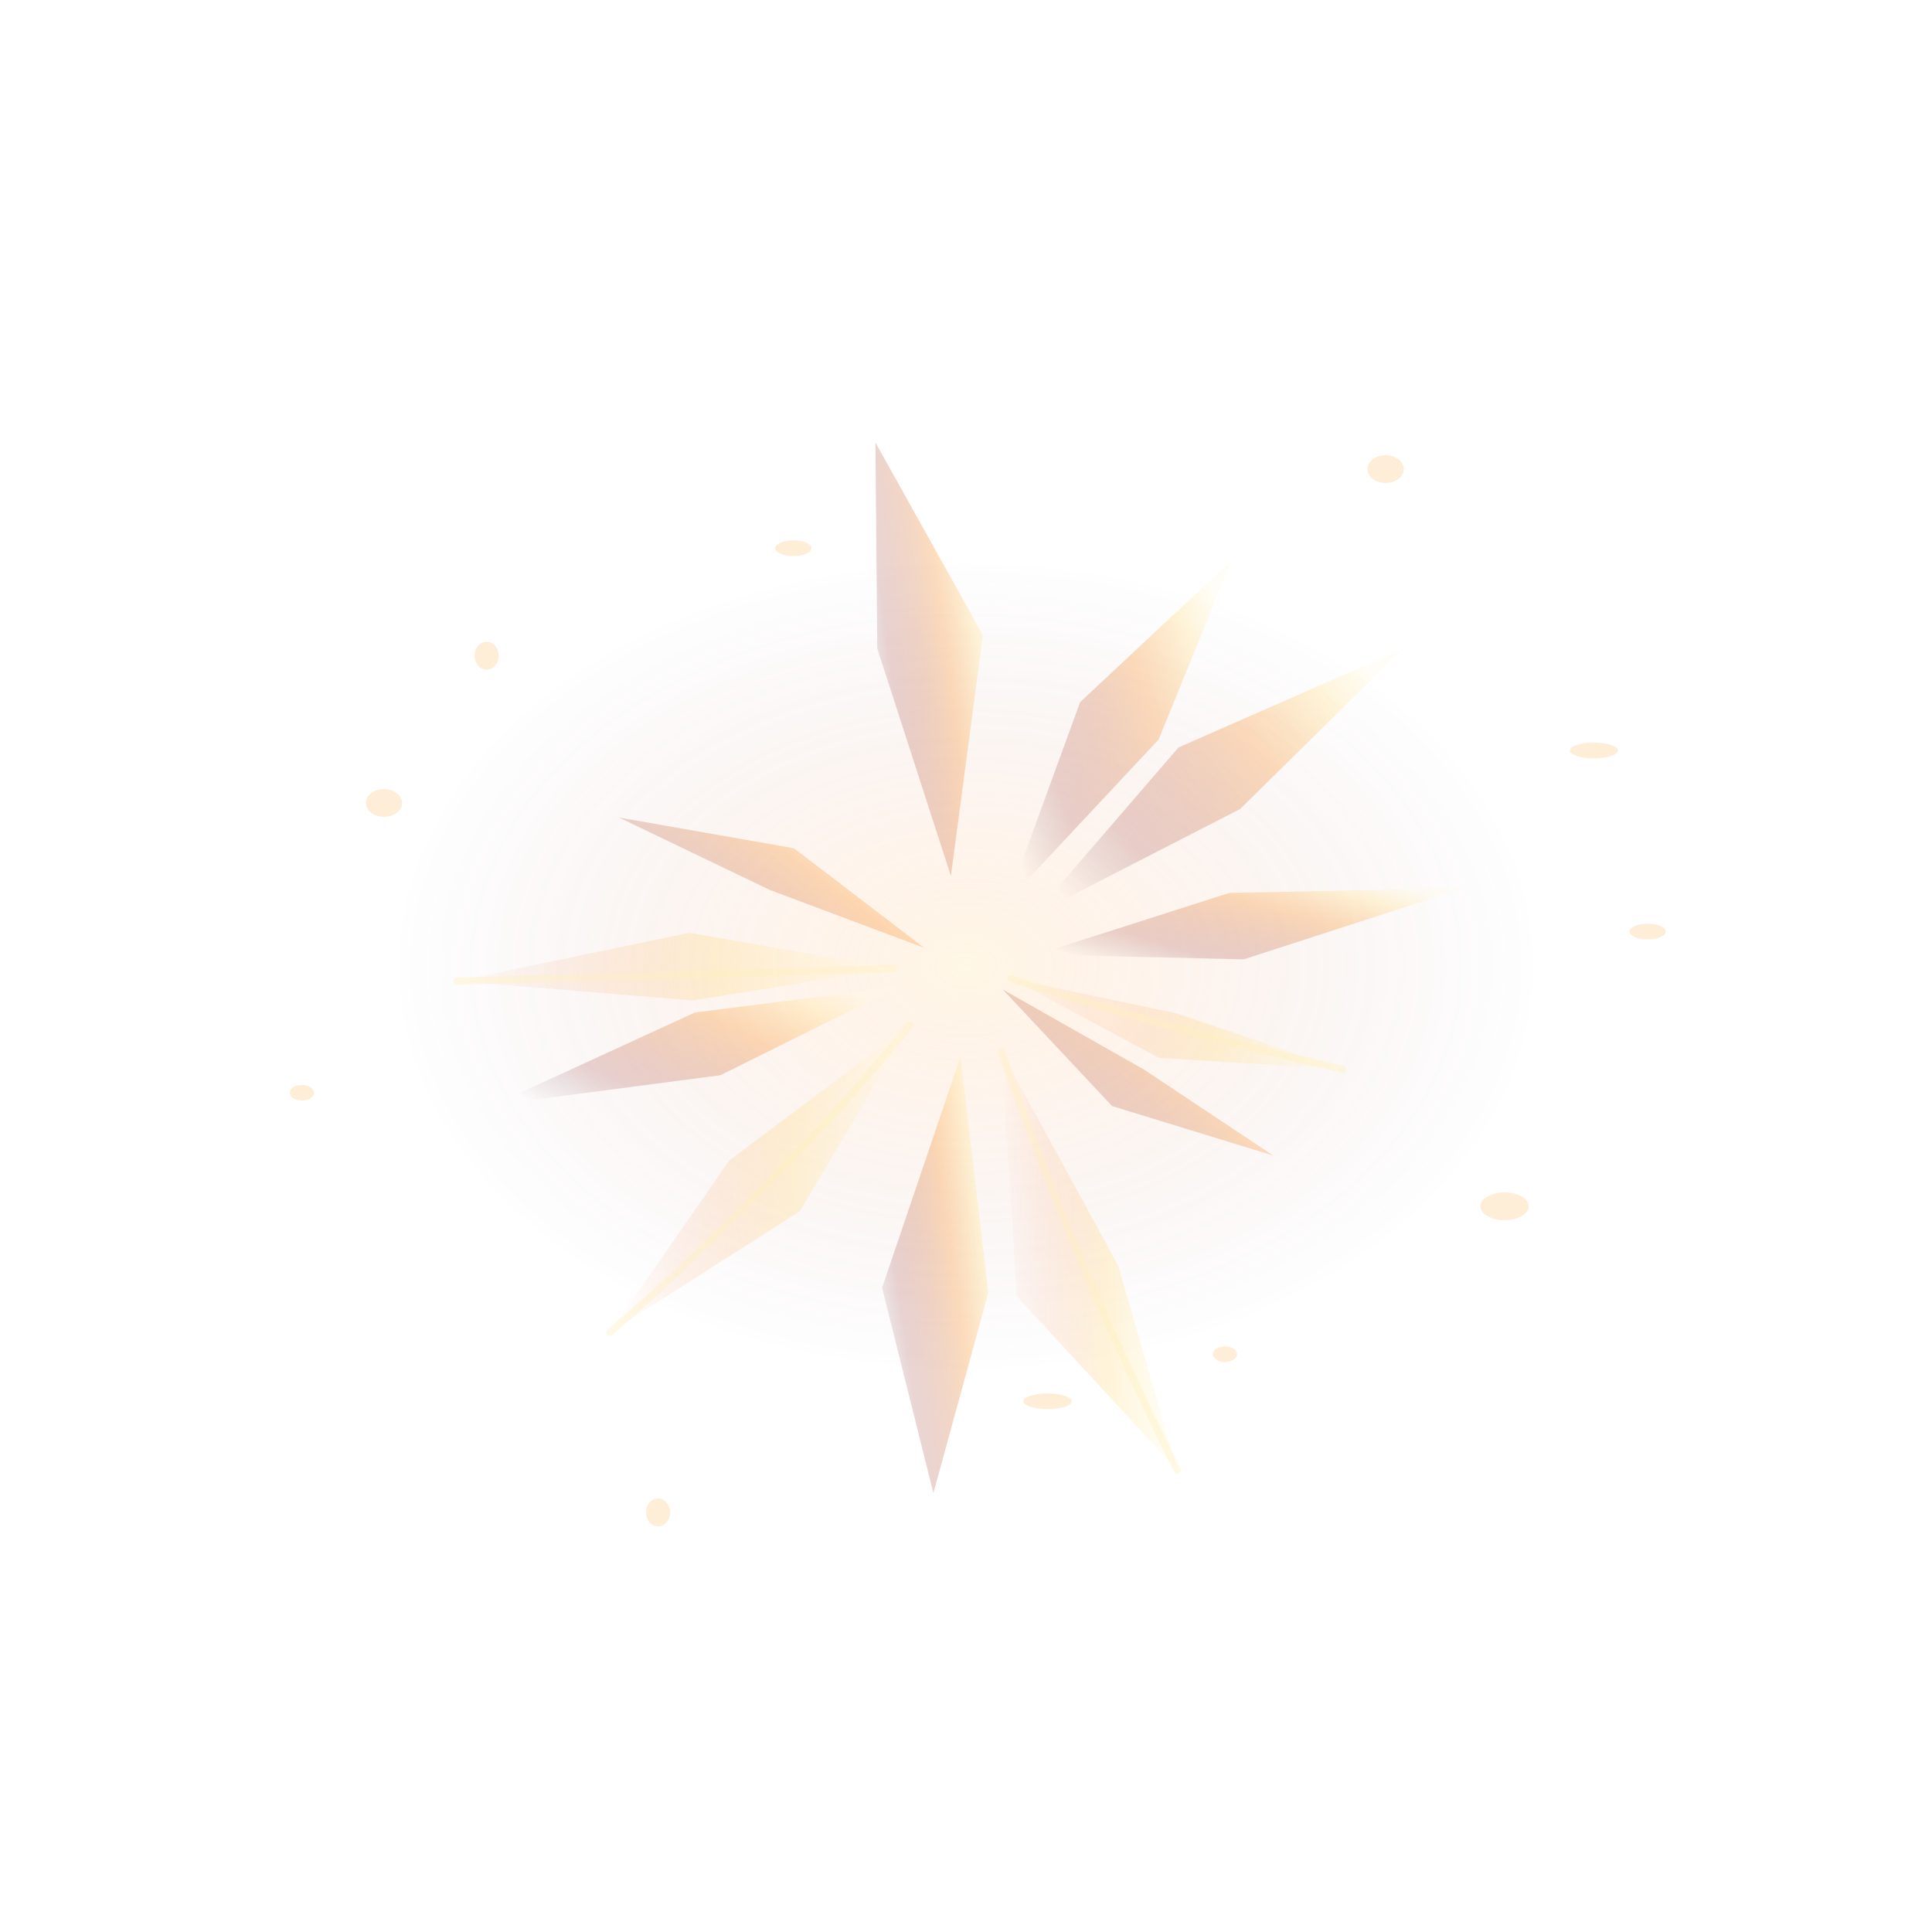
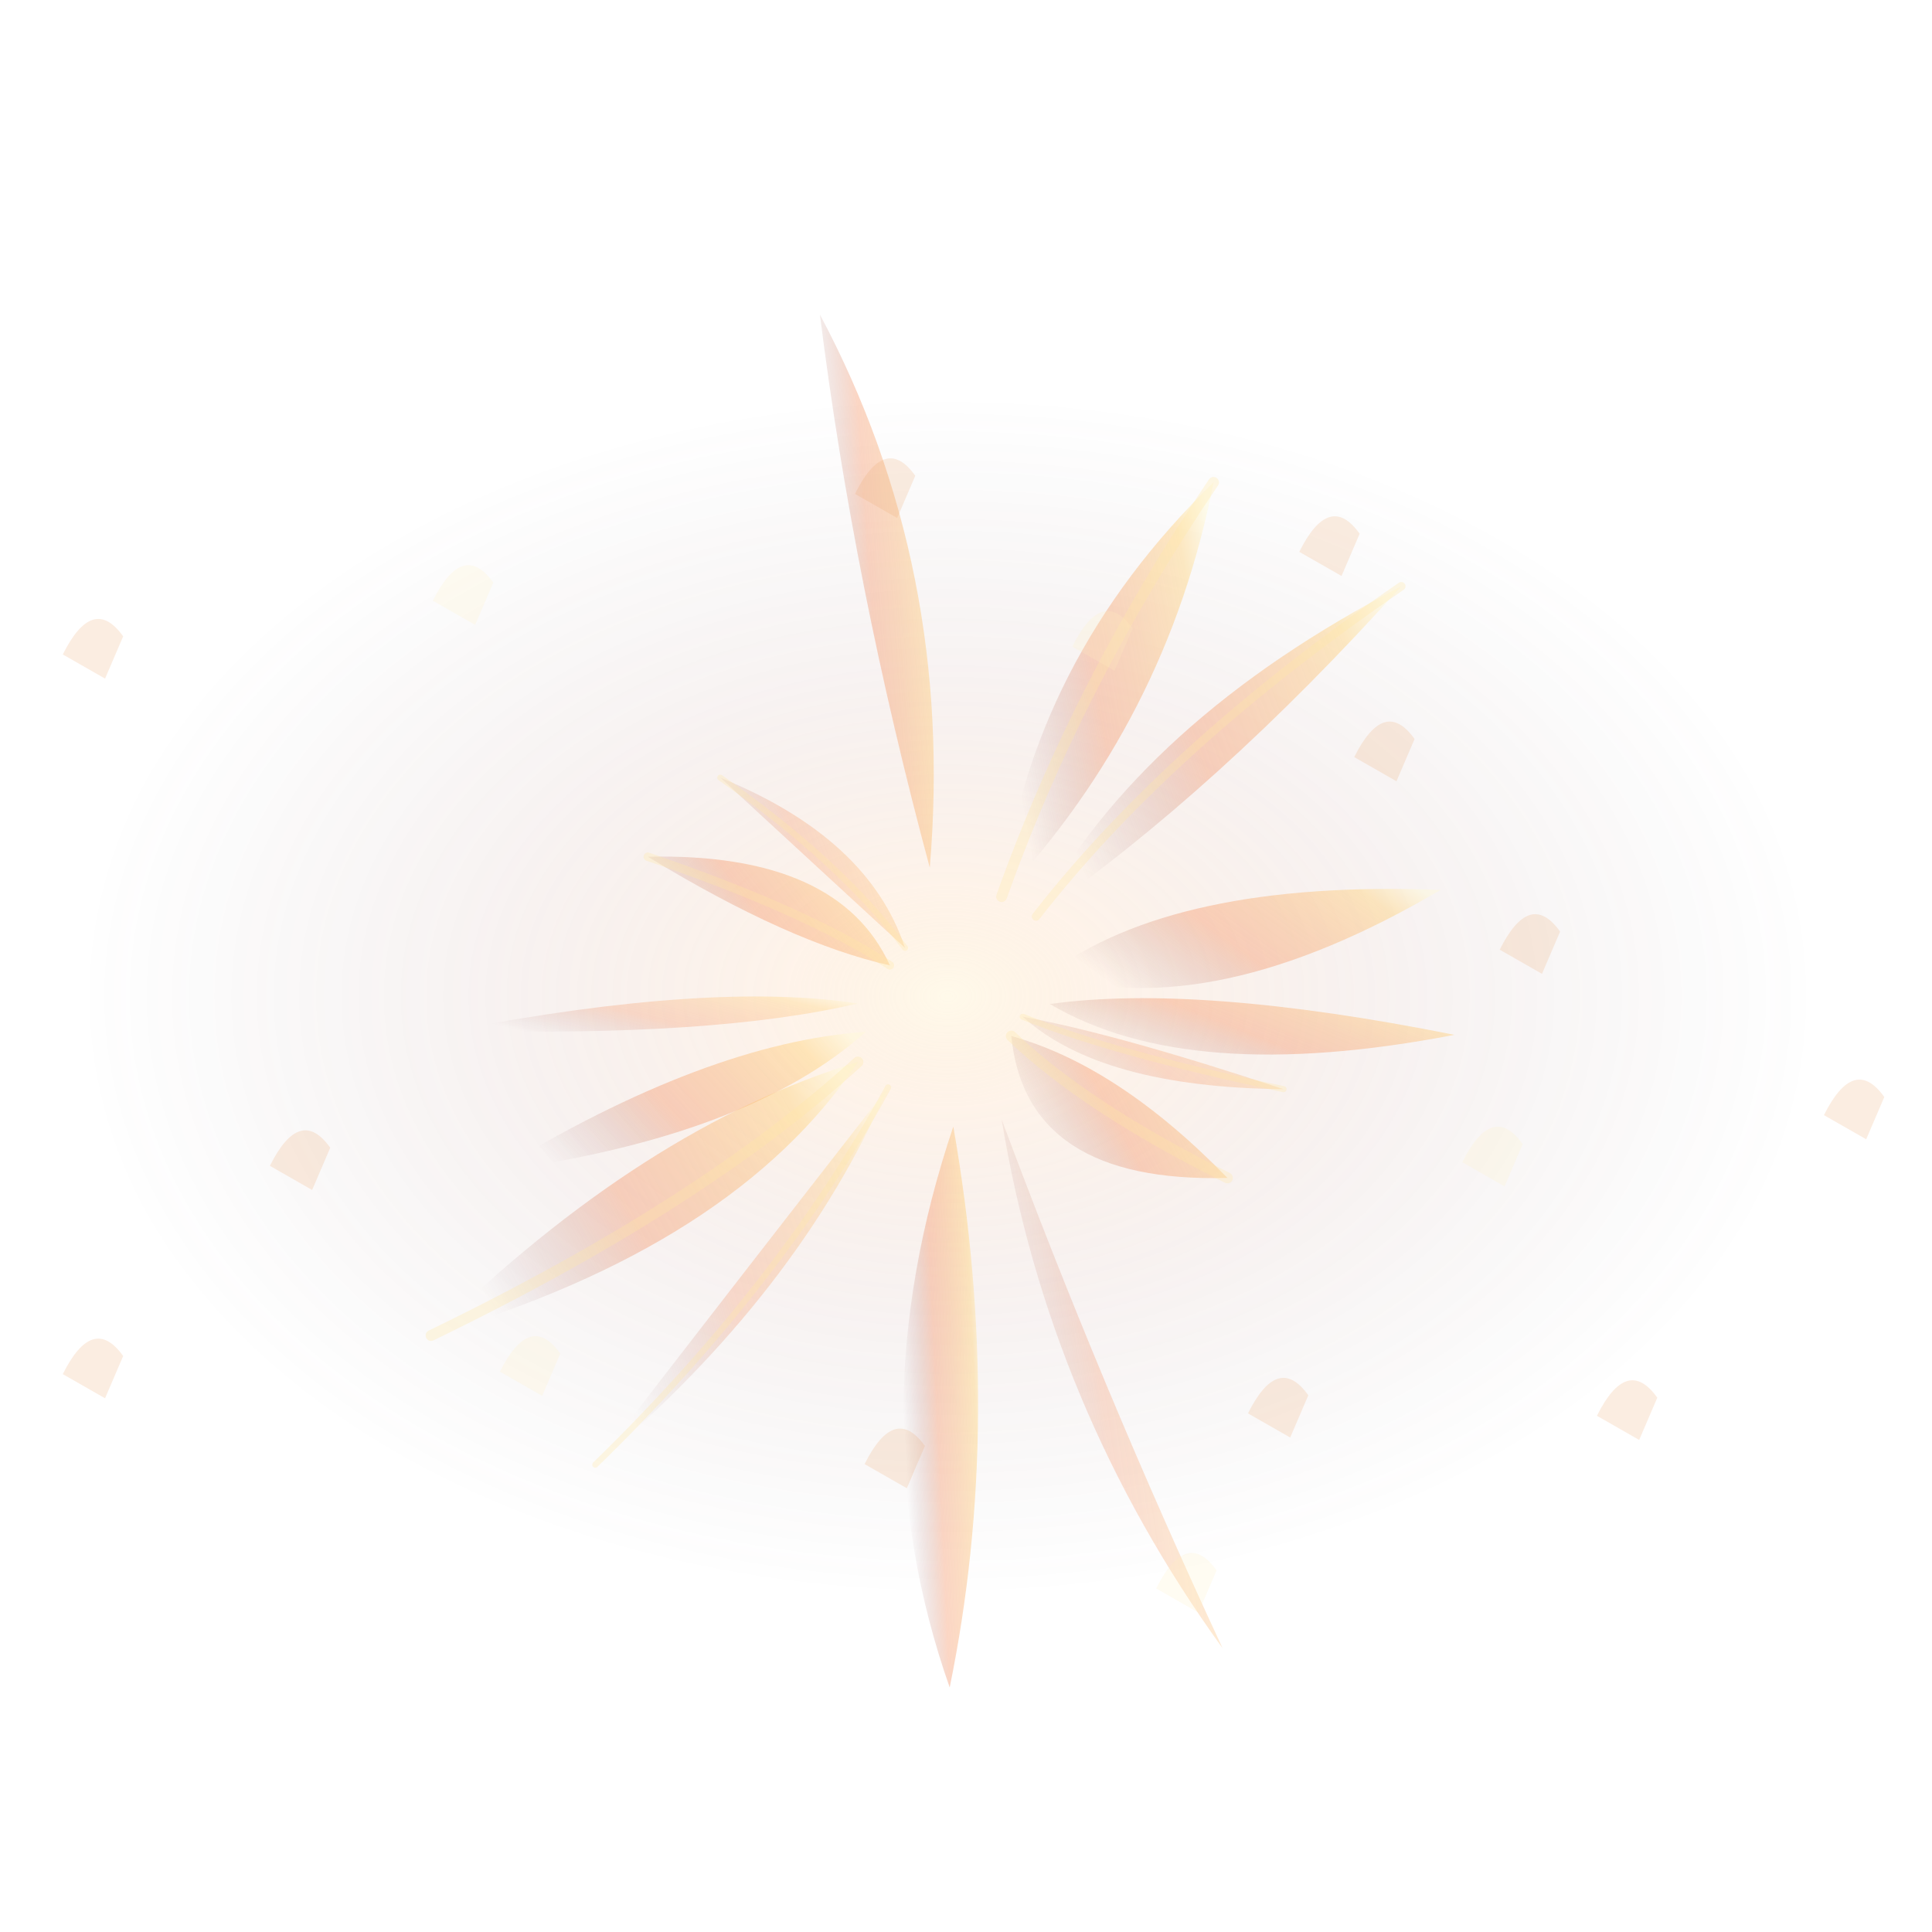
<svg xmlns="http://www.w3.org/2000/svg" width="320" height="320" viewBox="0 0 320 320">
  <defs>
-     <linearGradient id="fire" x1="0%" y1="80%" x2="100%" y2="23%">
-       <stop offset="0" stop-color="#451f35" stop-opacity="0" />
-       <stop offset=".23" stop-color="#9c3a35" stop-opacity=".53" />
-       <stop offset=".64" stop-color="#f89d46" stop-opacity=".88" />
-       <stop offset=".86" stop-color="#ffe5a1" />
-       <stop offset="1" stop-color="#fffbea" />
+     <linearGradient id="strike" x1="0%" y1="50%" x2="100%" y2="15%">
+       <stop offset="0" stop-color="#6c3c4b" stop-opacity="0" />
+       <stop offset=".4" stop-color="#f2773d" stop-opacity=".75" />
+       <stop offset=".86" stop-color="#ffce6e" />
+       <stop offset="1" stop-color="#fffad4" />
    </linearGradient>
-     <linearGradient id="hot" x1="0%" y1="40%" x2="100%" y2="38%">
-       <stop offset="0" stop-color="#f36b40" stop-opacity="0" />
-       <stop offset=".6" stop-color="#ffdb81" />
-       <stop offset="1" stop-color="#fffef1" />
-     </linearGradient>
-     <radialGradient id="mist">
-       <stop offset="0" stop-color="#ffdd92" stop-opacity=".56" />
-       <stop offset=".28" stop-color="#ff9e50" stop-opacity=".28" />
-       <stop offset="1" stop-color="#7d3445" stop-opacity="0" />
+     <radialGradient id="sm">
+       <stop offset="0" stop-color="#ffeab0" stop-opacity=".67" />
+       <stop offset=".18" stop-color="#faad68" stop-opacity=".36" />
+       <stop offset=".53" stop-color="#9e594c" stop-opacity=".19" />
+       <stop offset="1" stop-color="#4a3c46" stop-opacity="0" />
    </radialGradient>
  </defs>
-   <ellipse cx="160" cy="160" rx="95.2" ry="68.0" fill="url(#mist)" opacity="0.4" />
-   <path d="M167.5 162.1 L191.9 175.2 L222.4 177.1 L194.7 167.8 Z" fill="url(#hot)" opacity="0.3" />
-   <path d="M167.5 162.1 Q193.7 170.6 222.4 177.1" fill="none" stroke="#fff0be" stroke-width="1.2" stroke-linecap="round" opacity="0.4" />
-   <path d="M148.9 163.4 L115.1 167.7 L81.8 183.0 L119.3 178.1 Z" fill="url(#fire)" opacity="0.4" />
-   <path d="M166.9 149.2 L191.9 122.5 L204.0 92.8 L178.9 116.3 Z" fill="url(#fire)" opacity="0.4" />
-   <path d="M165.9 174.3 L168.4 214.7 L195.0 243.5 L185.2 209.6 Z" fill="url(#hot)" opacity="0.3" />
-   <path d="M165.9 174.3 Q178.9 211.5 195.0 243.5" fill="none" stroke="#fff0be" stroke-width="1.2" stroke-linecap="round" opacity="0.4" />
-   <path d="M153.1 157.0 L131.5 140.5 L102.5 135.4 L127.5 147.4 Z" fill="url(#fire)" opacity="0.4" />
-   <path d="M171.7 158.1 L206.0 158.9 L242.4 147.1 L203.6 147.9 Z" fill="url(#fire)" opacity="0.4" />
-   <path d="M150.7 169.8 L120.8 192.2 L101.0 220.7 L132.5 200.6 Z" fill="url(#hot)" opacity="0.3" />
-   <path d="M150.7 169.8 Q128.1 197.4 101.0 220.7" fill="none" stroke="#fff0be" stroke-width="1.2" stroke-linecap="round" opacity="0.4" />
-   <path d="M157.5 145.1 L162.8 105.2 L145.0 73.3 L145.3 107.4 Z" fill="url(#fire)" opacity="0.4" />
-   <path d="M166.1 163.9 L184.2 183.2 L210.9 191.4 L189.4 177.1 Z" fill="url(#fire)" opacity="0.4" />
-   <path d="M148.0 160.4 L114.2 154.5 L75.7 162.5 L114.7 165.7 Z" fill="url(#hot)" opacity="0.3" />
-   <path d="M148.0 160.4 Q114.5 161.5 75.7 162.5" fill="none" stroke="#fff0be" stroke-width="1.2" stroke-linecap="round" opacity="0.4" />
-   <path d="M171.3 151.5 L205.4 134.0 L232.3 107.5 L195.2 123.8 Z" fill="url(#fire)" opacity="0.4" />
-   <path d="M159.1 175.0 L146.1 213.3 L154.6 247.3 L163.7 214.1 Z" fill="url(#fire)" opacity="0.4" />
-   <ellipse cx="202.9" cy="224.3" rx="2.0" ry="1.3" fill="#ffc678" opacity="0.3" />
-   <ellipse cx="63.6" cy="133.0" rx="3.0" ry="2.3" fill="#ffc678" opacity="0.3" />
-   <ellipse cx="264.0" cy="124.3" rx="4.0" ry="1.3" fill="#ffc678" opacity="0.3" />
-   <ellipse cx="109.0" cy="250.5" rx="2.0" ry="2.3" fill="#ffc678" opacity="0.3" />
-   <ellipse cx="131.4" cy="90.8" rx="3.0" ry="1.3" fill="#ffc678" opacity="0.3" />
-   <ellipse cx="249.2" cy="199.8" rx="4.0" ry="2.3" fill="#ffc678" opacity="0.3" />
-   <ellipse cx="50.0" cy="181.0" rx="2.0" ry="1.3" fill="#ffc678" opacity="0.3" />
-   <ellipse cx="229.5" cy="77.7" rx="3.0" ry="2.3" fill="#ffc678" opacity="0.3" />
-   <ellipse cx="173.5" cy="232.1" rx="4.0" ry="1.3" fill="#ffc678" opacity="0.3" />
-   <ellipse cx="80.6" cy="108.6" rx="2.0" ry="2.3" fill="#ffc678" opacity="0.3" />
-   <ellipse cx="272.9" cy="154.3" rx="3.0" ry="1.3" fill="#ffc678" opacity="0.3" />
+   <ellipse cx="157" cy="165" rx="142.2" ry="99.9" fill="url(#sm)" opacity="0.4" />
+   <path d="M 169.4 168.4 Q 182.3 180.1 212.6 180.4 Q 185.2 171.3 169.4 168.4 Z" fill="url(#strike)" opacity="0.3" />
+   <path d="M 169.4 168.4 Q 184.2 174.4 212.6 180.4" fill="none" stroke="#ffe7a4" stroke-width="1.0" stroke-linecap="round" opacity="0.3" />
+   <path d="M 143.4 170.9 Q 117.1 172.7 82.1 194.0 Q 124.0 188.3 143.4 170.9 Z" fill="url(#strike)" opacity="0.4" />
+   <path d="M 165.9 148.5 Q 193.3 119.3 201.0 79.9 Q 170.6 109.5 165.9 148.5 Z" fill="url(#strike)" opacity="0.4" />
+   <path d="M 165.9 148.5 Q 178.6 112.9 201.0 79.9" fill="none" stroke="#ffe7a4" stroke-width="1.8" stroke-linecap="round" opacity="0.3" />
+   <path d="M 165.9 185.4 Q 173.7 233.1 202.5 273.0 Q 182.5 230.0 165.9 185.4 Z" fill="url(#strike)" opacity="0.3" />
+   <path d="M 147.4 159.9 Q 138.9 141.2 107.3 141.9 Q 130.8 156.2 147.4 159.9 Z" fill="url(#strike)" opacity="0.4" />
+   <path d="M 147.4 159.9 Q 133.7 150.9 107.3 141.9" fill="none" stroke="#ffe7a4" stroke-width="1.4" stroke-linecap="round" opacity="0.3" />
+   <path d="M 173.5 161.4 Q 200.7 169.7 238.6 147.4 Q 194.5 145.7 173.5 161.4 Z" fill="url(#strike)" opacity="0.4" />
+   <path d="M 147.1 180.1 Q 124.4 209.2 98.6 242.6 Q 132.2 214.3 147.1 180.1 Z" fill="url(#strike)" opacity="0.3" />
+   <path d="M 147.1 180.1 Q 129.5 212.5 98.6 242.6" fill="none" stroke="#ffe7a4" stroke-width="1.0" stroke-linecap="round" opacity="0.3" />
+   <path d="M 154.0 143.7 Q 158.2 94.1 135.8 52.1 Q 141.4 96.9 154.0 143.7 Z" fill="url(#strike)" opacity="0.4" />
+   <path d="M 167.5 171.6 Q 169.9 196.0 203.3 195.1 Q 185.2 176.5 167.5 171.6 Z" fill="url(#strike)" opacity="0.4" />
+   <path d="M 167.5 171.6 Q 179.8 183.4 203.3 195.1" fill="none" stroke="#ffe7a4" stroke-width="1.8" stroke-linecap="round" opacity="0.3" />
+   <path d="M 142.1 166.2 Q 117.7 162.5 75.0 170.7 Q 118.4 171.8 142.1 166.2 Z" fill="url(#strike)" opacity="0.3" />
+   <path d="M 171.6 151.8 Q 201.6 131.0 232.1 97.1 Q 189.1 119.4 171.6 151.8 Z" fill="url(#strike)" opacity="0.4" />
+   <path d="M 171.6 151.8 Q 193.6 123.5 232.1 97.1" fill="none" stroke="#ffe7a4" stroke-width="1.4" stroke-linecap="round" opacity="0.3" />
+   <path d="M 157.9 186.6 Q 141.6 234.9 157.3 279.5 Q 166.4 235.1 157.9 186.6 Z" fill="url(#strike)" opacity="0.4" />
+   <path d="M 149.9 157.0 Q 143.9 138.8 119.3 128.8 Q 137.0 145.1 149.9 157.0 Z" fill="url(#strike)" opacity="0.3" />
+   <path d="M 149.9 157.0 Q 139.4 142.9 119.3 128.8" fill="none" stroke="#ffe7a4" stroke-width="1.0" stroke-linecap="round" opacity="0.3" />
+   <path d="M 173.9 166.3 Q 196.8 179.9 240.9 171.4 Q 198.3 162.9 173.9 166.3 Z" fill="url(#strike)" opacity="0.4" />
+   <path d="M 142.1 175.9 Q 106.7 186.6 71.4 221.2 Q 121.7 206.4 142.1 175.9 Z" fill="url(#strike)" opacity="0.4" />
+   <path d="M 142.1 175.9 Q 116.4 199.4 71.4 221.2" fill="none" stroke="#ffe7a4" stroke-width="1.8" stroke-linecap="round" opacity="0.3" />
+   <path d="M242.2 192.5 Q247.2 182.5 252.2 189.5 L249.2 196.5 Z" fill="#ffefbc" opacity="0.2" />
+   <path d="M44.7 193.1 Q49.7 183.1 54.7 190.1 L51.7 197.1 Z" fill="#eda46a" opacity="0.2" />
+   <path d="M215.2 91.4 Q220.2 81.4 225.2 88.4 L222.2 95.4 Z" fill="#eda46a" opacity="0.2" />
+   <path d="M191.5 263.1 Q196.5 253.1 201.5 260.1 L198.5 267.1 Z" fill="#ffefbc" opacity="0.2" />
+   <path d="M10.4 108.4 Q15.4 98.4 20.4 105.4 L17.4 112.4 Z" fill="#eda46a" opacity="0.2" />
+   <path d="M248.4 157.3 Q253.4 147.3 258.4 154.3 L255.4 161.3 Z" fill="#eda46a" opacity="0.2" />
+   <path d="M82.8 227.2 Q87.8 217.2 92.8 224.2 L89.8 231.2 Z" fill="#ffefbc" opacity="0.2" />
+   <path d="M141.6 81.8 Q146.6 71.8 151.6 78.8 L148.6 85.8 Z" fill="#eda46a" opacity="0.2" />
+   <path d="M264.5 234.5 Q269.5 224.5 274.5 231.5 L271.5 238.5 Z" fill="#eda46a" opacity="0.2" />
+   <path d="M-16.5 168.0 Q-11.5 158.0 -6.5 165.0 L-9.5 172.0 Z" fill="#ffefbc" opacity="0.2" />
+   <path d="M224.3 125.4 Q229.3 115.4 234.3 122.4 L231.3 129.4 Z" fill="#eda46a" opacity="0.2" />
+   <path d="M143.2 242.5 Q148.2 232.5 153.2 239.5 L150.2 246.5 Z" fill="#eda46a" opacity="0.2" />
+   <path d="M71.7 99.5 Q76.7 89.5 81.7 96.5 L78.7 103.5 Z" fill="#ffefbc" opacity="0.2" />
+   <path d="M302.1 184.7 Q307.1 174.7 312.1 181.7 L309.1 188.7 Z" fill="#eda46a" opacity="0.2" />
+   <path d="M10.4 227.6 Q15.4 217.6 20.4 224.6 L17.4 231.6 Z" fill="#eda46a" opacity="0.2" />
+   <path d="M177.6 107.1 Q182.6 97.1 187.6 104.1 L184.6 111.1 Z" fill="#ffefbc" opacity="0.2" />
+   <path d="M206.7 234.1 Q211.7 224.1 216.7 231.1 L213.7 238.1 Z" fill="#eda46a" opacity="0.2" />
</svg>
